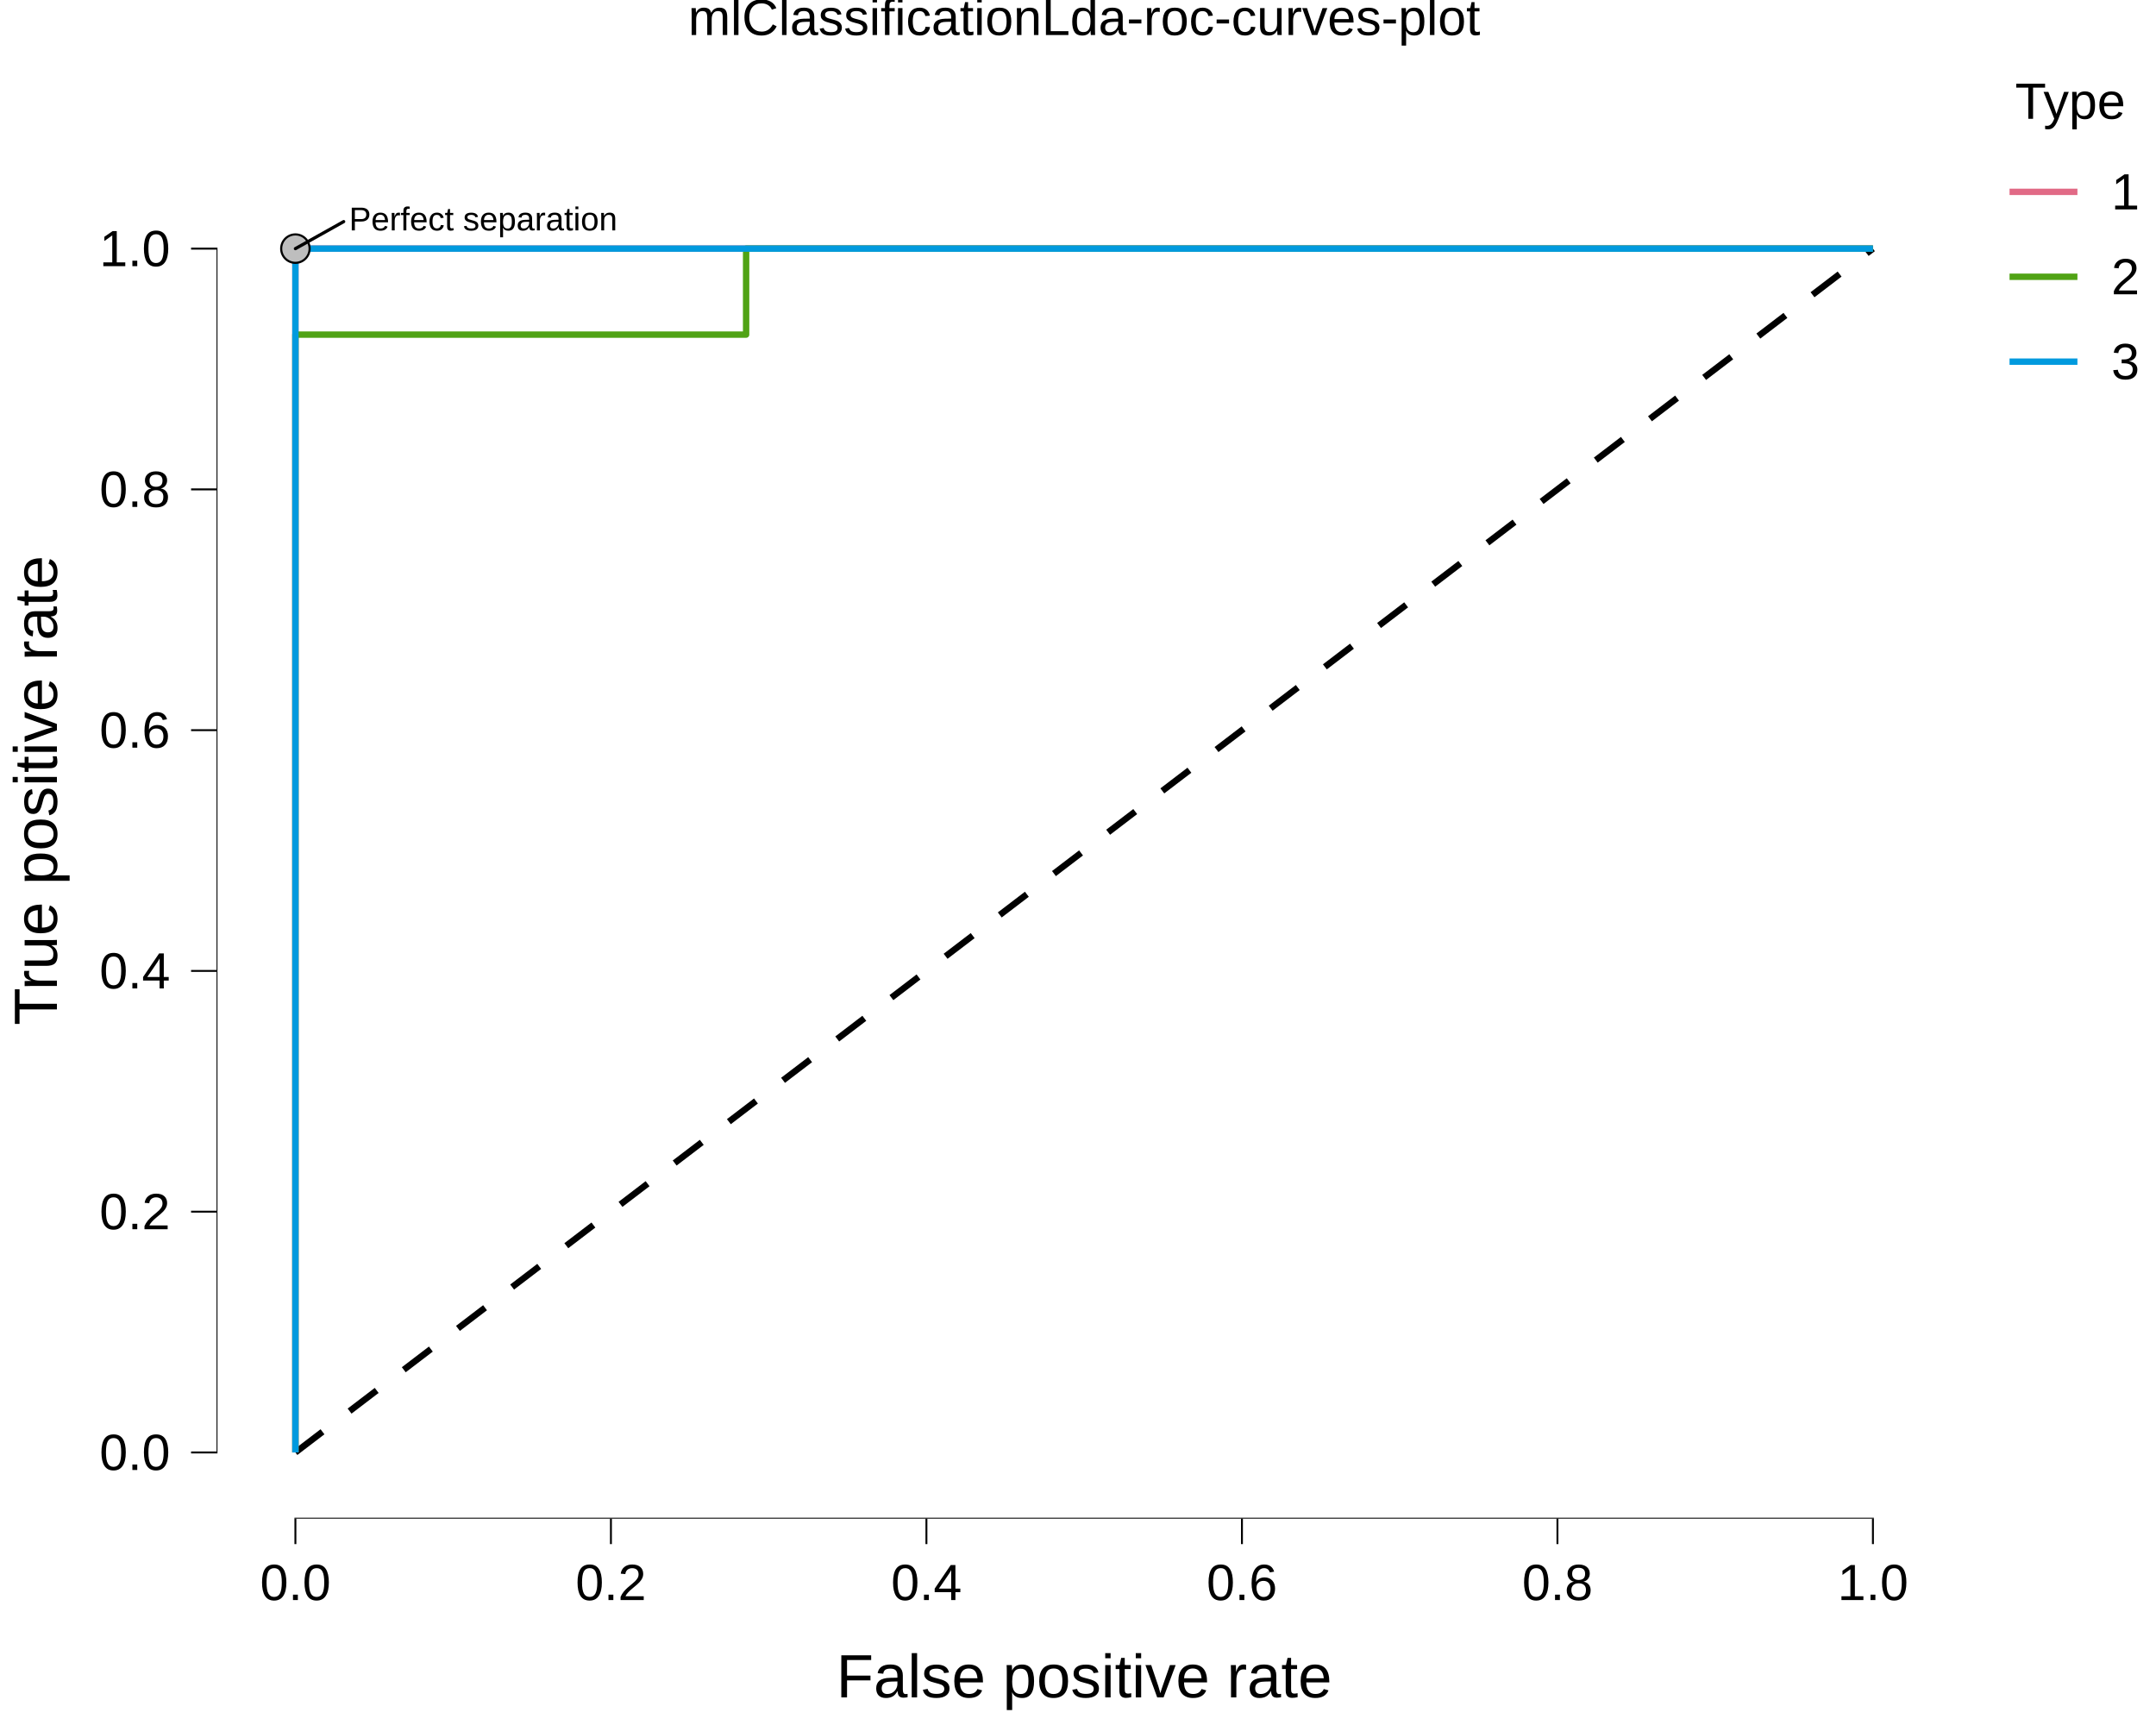
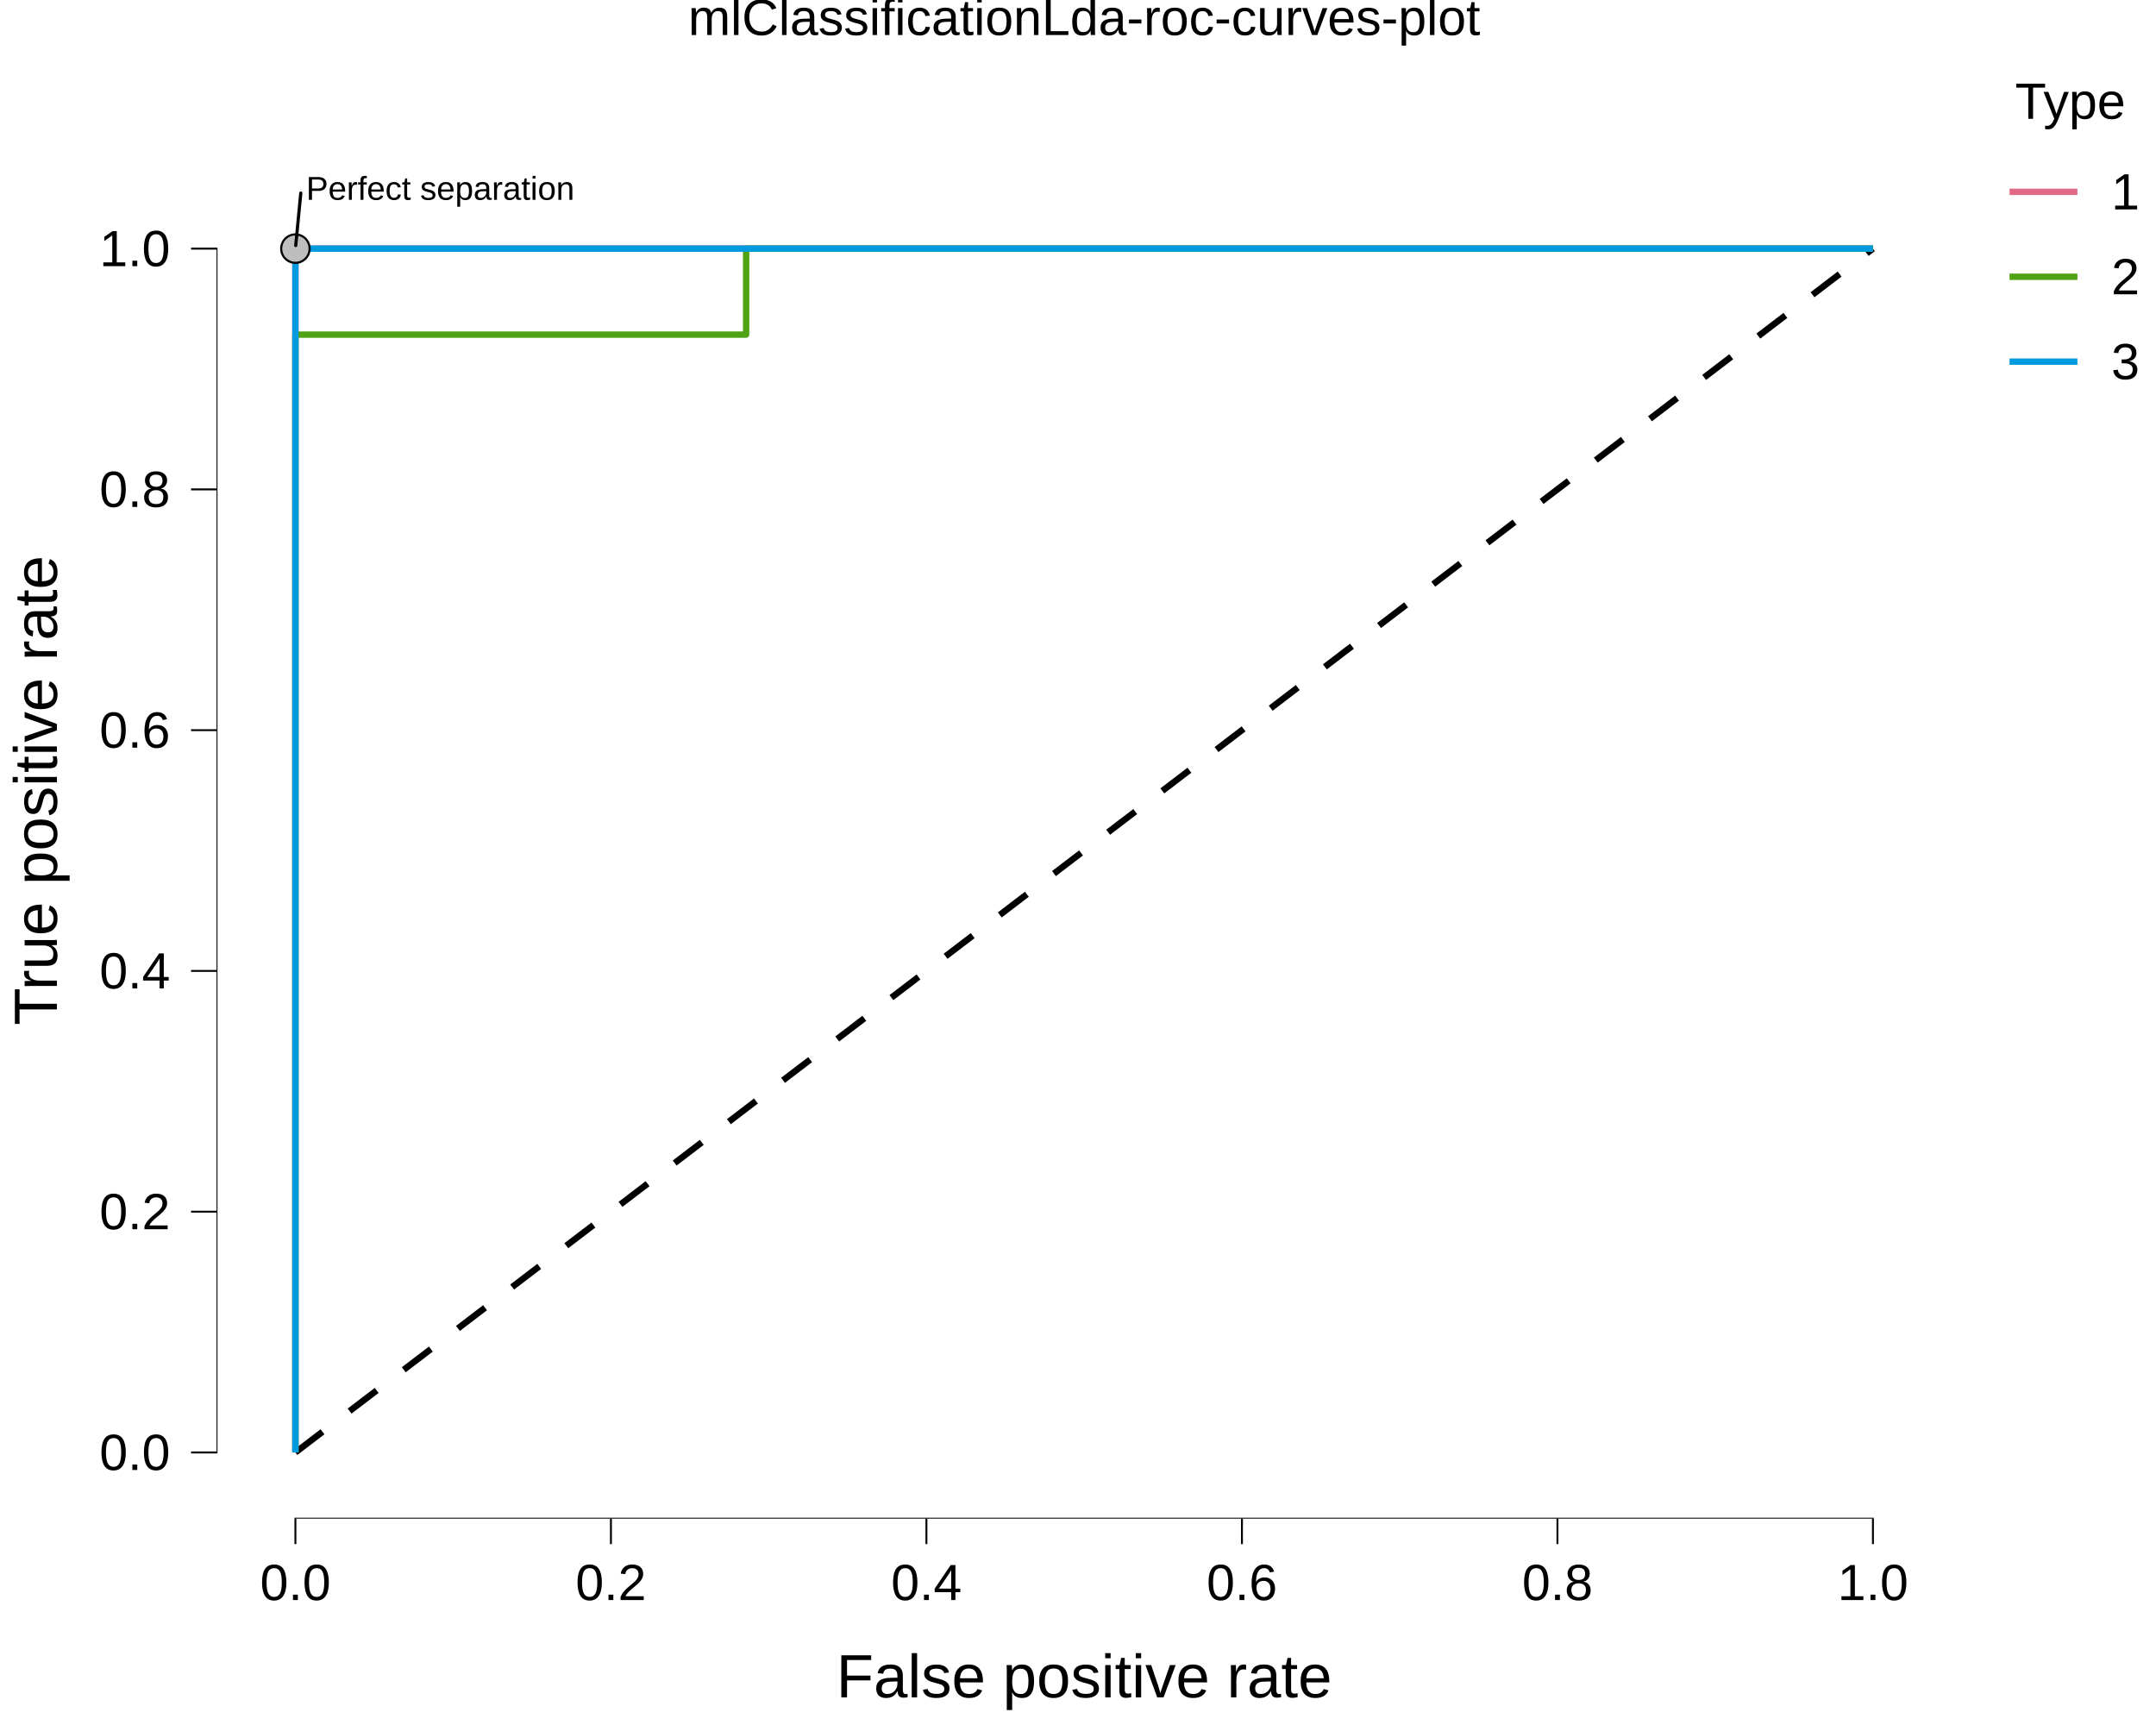
<svg xmlns="http://www.w3.org/2000/svg" viewBox="0 0 720.00 576.00">
  <defs>
    <style type="text/css">
    line, polyline, polygon, path, rect, circle {
      fill: none;
      stroke: #000000;
      stroke-linecap: round;
      stroke-linejoin: round;
      stroke-miterlimit: 10.00;
    }
  </style>
  </defs>
  <rect width="100%" height="100%" style="stroke: none; fill: #FFFFFF;" />
  <rect x="0.00" y="0.00" width="720.00" height="576.00" style="stroke-width: 10.67; stroke: none;" />
  <defs>
    <clipPath id="cpNzIuMzF8NjUxLjgxfDUwNy4xMHwyMC43MQ==">
      <rect x="72.31" y="20.71" width="579.50" height="486.38" />
    </clipPath>
  </defs>
  <rect x="72.31" y="20.71" width="579.50" height="486.38" style="stroke-width: 10.67; stroke: none;" clip-path="url(#cpNzIuMzF8NjUxLjgxfDUwNy4xMHwyMC43MQ==)" />
  <polyline points="98.65,484.99 625.47,83.02 " style="stroke-width: 2.13; stroke-dasharray: 11.38,11.38; stroke-linecap: butt;" clip-path="url(#cpNzIuMzF8NjUxLjgxfDUwNy4xMHwyMC43MQ==)" />
  <polyline points="98.65,484.99 98.65,454.07 98.65,423.15 98.65,392.23 98.65,361.31 98.65,330.38 98.65,299.46 98.65,268.54 98.65,237.62 98.65,206.70 98.65,175.78 98.65,144.86 98.65,113.94 98.65,83.02 122.60,83.02 146.55,83.02 170.49,83.02 194.44,83.02 218.39,83.02 242.33,83.02 266.28,83.02 290.22,83.02 314.17,83.02 338.12,83.02 362.06,83.02 386.01,83.02 409.96,83.02 433.90,83.02 457.85,83.02 481.80,83.02 505.74,83.02 529.69,83.02 553.63,83.02 577.58,83.02 601.53,83.02 625.47,83.02 " style="stroke-width: 2.13; stroke: #E16A86; stroke-linecap: butt;" clip-path="url(#cpNzIuMzF8NjUxLjgxfDUwNy4xMHwyMC43MQ==)" />
  <polyline points="98.65,484.99 98.65,456.28 98.65,427.56 98.65,398.85 98.65,370.14 98.65,341.43 98.65,312.72 98.65,284.00 98.65,255.29 98.65,226.58 98.65,197.87 98.65,169.16 98.65,140.44 98.65,111.73 123.74,111.73 148.83,111.73 173.91,111.73 199.00,111.73 224.09,111.73 249.17,111.73 249.17,83.02 274.26,83.02 299.35,83.02 324.43,83.02 349.52,83.02 374.61,83.02 399.69,83.02 424.78,83.02 449.87,83.02 474.95,83.02 500.04,83.02 525.13,83.02 550.21,83.02 575.30,83.02 600.39,83.02 625.47,83.02 " style="stroke-width: 2.13; stroke: #50A315; stroke-linecap: butt;" clip-path="url(#cpNzIuMzF8NjUxLjgxfDUwNy4xMHwyMC43MQ==)" />
  <polyline points="98.65,484.99 98.65,434.74 98.65,384.50 98.65,334.25 98.65,284.00 98.65,233.76 98.65,183.51 98.65,133.27 98.65,83.02 118.17,83.02 137.68,83.02 157.19,83.02 176.70,83.02 196.21,83.02 215.72,83.02 235.24,83.02 254.75,83.02 274.26,83.02 293.77,83.02 313.28,83.02 332.80,83.02 352.31,83.02 371.82,83.02 391.33,83.02 410.84,83.02 430.35,83.02 449.87,83.02 469.38,83.02 488.89,83.02 508.40,83.02 527.91,83.02 547.43,83.02 566.94,83.02 586.45,83.02 605.96,83.02 625.47,83.02 " style="stroke-width: 2.13; stroke: #009ADE; stroke-linecap: butt;" clip-path="url(#cpNzIuMzF8NjUxLjgxfDUwNy4xMHwyMC43MQ==)" />
  <circle cx="98.65" cy="83.02" r="3.56pt" style="stroke-width: 0.71; fill: #BEBEBE;" clip-path="url(#cpNzIuMzF8NjUxLjgxfDUwNy4xMHwyMC43MQ==)" />
-   <line x1="114.77" y1="74.00" x2="98.65" y2="83.02" style="stroke-width: 1.07;" clip-path="url(#cpNzIuMzF8NjUxLjgxfDUwNy4xMHwyMC43MQ==)" />
+   <line x1="100.45" y1="64.47" x2="98.76" y2="81.97" style="stroke-width: 1.07;" clip-path="url(#cpNzIuMzF8NjUxLjgxfDUwNy4xMHwyMC43MQ==)" />
  <g clip-path="url(#cpNzIuMzF8NjUxLjgxfDUwNy4xMHwyMC43MQ==)">
-     <text x="116.57" y="76.94" style="font-size: 11.04px; font-family: Liberation Sans;" textLength="89.56px" lengthAdjust="spacingAndGlyphs">Perfect separation</text>
+     <text x="102.25" y="66.72" style="font-size: 11.04px; font-family: Liberation Sans;" textLength="89.56px" lengthAdjust="spacingAndGlyphs">Perfect separation</text>
  </g>
  <line x1="98.33" y1="507.10" x2="625.79" y2="507.10" style="stroke-width: 0.64; stroke-linecap: butt;" clip-path="url(#cpNzIuMzF8NjUxLjgxfDUwNy4xMHwyMC43MQ==)" />
  <line x1="72.31" y1="485.31" x2="72.31" y2="82.70" style="stroke-width: 0.64; stroke-linecap: butt;" clip-path="url(#cpNzIuMzF8NjUxLjgxfDUwNy4xMHwyMC43MQ==)" />
  <rect x="72.31" y="20.71" width="579.50" height="486.38" style="stroke-width: 0.00; stroke: none;" clip-path="url(#cpNzIuMzF8NjUxLjgxfDUwNy4xMHwyMC43MQ==)" />
  <defs>
    <clipPath id="cpMC4wMHw3MjAuMDB8NTc2LjAwfDAuMDA=">
      <rect x="0.00" y="0.00" width="720.00" height="576.00" />
    </clipPath>
  </defs>
  <polyline points="72.31,507.10 72.31,20.71 " style="stroke-width: 0.00; stroke: none; stroke-linecap: butt;" clip-path="url(#cpMC4wMHw3MjAuMDB8NTc2LjAwfDAuMDA=)" />
  <g clip-path="url(#cpMC4wMHw3MjAuMDB8NTc2LjAwfDAuMDA=)">
    <text x="33.21" y="490.84" style="font-size: 17.00px; font-family: Liberation Sans;" textLength="23.62px" lengthAdjust="spacingAndGlyphs">0.0</text>
  </g>
  <g clip-path="url(#cpMC4wMHw3MjAuMDB8NTc2LjAwfDAuMDA=)">
    <text x="33.21" y="410.45" style="font-size: 17.00px; font-family: Liberation Sans;" textLength="23.62px" lengthAdjust="spacingAndGlyphs">0.2</text>
  </g>
  <g clip-path="url(#cpMC4wMHw3MjAuMDB8NTc2LjAwfDAuMDA=)">
    <text x="33.21" y="330.05" style="font-size: 17.00px; font-family: Liberation Sans;" textLength="23.62px" lengthAdjust="spacingAndGlyphs">0.4</text>
  </g>
  <g clip-path="url(#cpMC4wMHw3MjAuMDB8NTc2LjAwfDAuMDA=)">
    <text x="33.21" y="249.66" style="font-size: 17.00px; font-family: Liberation Sans;" textLength="23.62px" lengthAdjust="spacingAndGlyphs">0.6</text>
  </g>
  <g clip-path="url(#cpMC4wMHw3MjAuMDB8NTc2LjAwfDAuMDA=)">
    <text x="33.21" y="169.26" style="font-size: 17.00px; font-family: Liberation Sans;" textLength="23.62px" lengthAdjust="spacingAndGlyphs">0.8</text>
  </g>
  <g clip-path="url(#cpMC4wMHw3MjAuMDB8NTc2LjAwfDAuMDA=)">
    <text x="33.21" y="88.87" style="font-size: 17.00px; font-family: Liberation Sans;" textLength="23.62px" lengthAdjust="spacingAndGlyphs">1.0</text>
  </g>
  <polyline points="63.81,484.99 72.31,484.99 " style="stroke-width: 0.64; stroke-linecap: butt;" clip-path="url(#cpMC4wMHw3MjAuMDB8NTc2LjAwfDAuMDA=)" />
  <polyline points="63.81,404.59 72.31,404.59 " style="stroke-width: 0.64; stroke-linecap: butt;" clip-path="url(#cpMC4wMHw3MjAuMDB8NTc2LjAwfDAuMDA=)" />
  <polyline points="63.81,324.20 72.31,324.20 " style="stroke-width: 0.64; stroke-linecap: butt;" clip-path="url(#cpMC4wMHw3MjAuMDB8NTc2LjAwfDAuMDA=)" />
  <polyline points="63.81,243.81 72.31,243.81 " style="stroke-width: 0.64; stroke-linecap: butt;" clip-path="url(#cpMC4wMHw3MjAuMDB8NTc2LjAwfDAuMDA=)" />
  <polyline points="63.81,163.41 72.31,163.41 " style="stroke-width: 0.64; stroke-linecap: butt;" clip-path="url(#cpMC4wMHw3MjAuMDB8NTc2LjAwfDAuMDA=)" />
  <polyline points="63.81,83.02 72.31,83.02 " style="stroke-width: 0.64; stroke-linecap: butt;" clip-path="url(#cpMC4wMHw3MjAuMDB8NTc2LjAwfDAuMDA=)" />
  <polyline points="72.31,507.10 651.81,507.10 " style="stroke-width: 0.00; stroke: none; stroke-linecap: butt;" clip-path="url(#cpMC4wMHw3MjAuMDB8NTc2LjAwfDAuMDA=)" />
  <polyline points="98.65,515.60 98.65,507.10 " style="stroke-width: 0.64; stroke-linecap: butt;" clip-path="url(#cpMC4wMHw3MjAuMDB8NTc2LjAwfDAuMDA=)" />
  <polyline points="204.02,515.60 204.02,507.10 " style="stroke-width: 0.64; stroke-linecap: butt;" clip-path="url(#cpMC4wMHw3MjAuMDB8NTc2LjAwfDAuMDA=)" />
  <polyline points="309.38,515.60 309.38,507.10 " style="stroke-width: 0.64; stroke-linecap: butt;" clip-path="url(#cpMC4wMHw3MjAuMDB8NTc2LjAwfDAuMDA=)" />
  <polyline points="414.75,515.60 414.75,507.10 " style="stroke-width: 0.64; stroke-linecap: butt;" clip-path="url(#cpMC4wMHw3MjAuMDB8NTc2LjAwfDAuMDA=)" />
  <polyline points="520.11,515.60 520.11,507.10 " style="stroke-width: 0.64; stroke-linecap: butt;" clip-path="url(#cpMC4wMHw3MjAuMDB8NTc2LjAwfDAuMDA=)" />
  <polyline points="625.47,515.60 625.47,507.10 " style="stroke-width: 0.64; stroke-linecap: butt;" clip-path="url(#cpMC4wMHw3MjAuMDB8NTc2LjAwfDAuMDA=)" />
  <g clip-path="url(#cpMC4wMHw3MjAuMDB8NTc2LjAwfDAuMDA=)">
    <text x="86.84" y="534.28" style="font-size: 17.00px; font-family: Liberation Sans;" textLength="23.62px" lengthAdjust="spacingAndGlyphs">0.0</text>
  </g>
  <g clip-path="url(#cpMC4wMHw3MjAuMDB8NTc2LjAwfDAuMDA=)">
    <text x="192.20" y="534.28" style="font-size: 17.00px; font-family: Liberation Sans;" textLength="23.62px" lengthAdjust="spacingAndGlyphs">0.2</text>
  </g>
  <g clip-path="url(#cpMC4wMHw3MjAuMDB8NTc2LjAwfDAuMDA=)">
    <text x="297.57" y="534.28" style="font-size: 17.00px; font-family: Liberation Sans;" textLength="23.62px" lengthAdjust="spacingAndGlyphs">0.4</text>
  </g>
  <g clip-path="url(#cpMC4wMHw3MjAuMDB8NTc2LjAwfDAuMDA=)">
    <text x="402.93" y="534.28" style="font-size: 17.00px; font-family: Liberation Sans;" textLength="23.62px" lengthAdjust="spacingAndGlyphs">0.6</text>
  </g>
  <g clip-path="url(#cpMC4wMHw3MjAuMDB8NTc2LjAwfDAuMDA=)">
    <text x="508.30" y="534.28" style="font-size: 17.00px; font-family: Liberation Sans;" textLength="23.62px" lengthAdjust="spacingAndGlyphs">0.8</text>
  </g>
  <g clip-path="url(#cpMC4wMHw3MjAuMDB8NTc2LjAwfDAuMDA=)">
    <text x="613.66" y="534.28" style="font-size: 17.00px; font-family: Liberation Sans;" textLength="23.62px" lengthAdjust="spacingAndGlyphs">1.0</text>
  </g>
  <g clip-path="url(#cpMC4wMHw3MjAuMDB8NTc2LjAwfDAuMDA=)">
    <text x="279.29" y="566.78" style="font-size: 20.40px; font-family: Liberation Sans;" textLength="165.55px" lengthAdjust="spacingAndGlyphs">False positive rate</text>
  </g>
  <g clip-path="url(#cpMC4wMHw3MjAuMDB8NTc2LjAwfDAuMDA=)">
    <text transform="translate(19.01,342.34) rotate(-90)" style="font-size: 20.40px; font-family: Liberation Sans;" textLength="156.86px" lengthAdjust="spacingAndGlyphs">True positive rate</text>
  </g>
  <rect x="662.77" y="20.71" width="57.23" height="119.70" style="stroke-width: 0.75; stroke: none;" clip-path="url(#cpMC4wMHw3MjAuMDB8NTc2LjAwfDAuMDA=)" />
  <rect x="662.77" y="20.71" width="57.23" height="119.70" style="stroke-width: 10.67; stroke: none;" clip-path="url(#cpMC4wMHw3MjAuMDB8NTc2LjAwfDAuMDA=)" />
  <g clip-path="url(#cpMC4wMHw3MjAuMDB8NTc2LjAwfDAuMDA=)">
    <text x="672.96" y="39.66" style="font-size: 17.00px; font-family: Liberation Sans;" textLength="36.86px" lengthAdjust="spacingAndGlyphs">Type</text>
  </g>
  <rect x="668.25" y="49.90" width="28.35" height="28.35" style="stroke-width: 10.67; stroke: none;" clip-path="url(#cpMC4wMHw3MjAuMDB8NTc2LjAwfDAuMDA=)" />
  <line x1="671.09" y1="64.07" x2="693.76" y2="64.07" style="stroke-width: 2.13; stroke: #E16A86; stroke-linecap: butt;" clip-path="url(#cpMC4wMHw3MjAuMDB8NTc2LjAwfDAuMDA=)" />
  <rect x="668.25" y="78.24" width="28.35" height="28.35" style="stroke-width: 10.67; stroke: none;" clip-path="url(#cpMC4wMHw3MjAuMDB8NTc2LjAwfDAuMDA=)" />
  <line x1="671.09" y1="92.42" x2="693.76" y2="92.42" style="stroke-width: 2.13; stroke: #50A315; stroke-linecap: butt;" clip-path="url(#cpMC4wMHw3MjAuMDB8NTc2LjAwfDAuMDA=)" />
  <rect x="668.25" y="106.59" width="28.35" height="28.35" style="stroke-width: 10.67; stroke: none;" clip-path="url(#cpMC4wMHw3MjAuMDB8NTc2LjAwfDAuMDA=)" />
  <line x1="671.09" y1="120.76" x2="693.76" y2="120.76" style="stroke-width: 2.13; stroke: #009ADE; stroke-linecap: butt;" clip-path="url(#cpMC4wMHw3MjAuMDB8NTc2LjAwfDAuMDA=)" />
  <g clip-path="url(#cpMC4wMHw3MjAuMDB8NTc2LjAwfDAuMDA=)">
    <text x="705.07" y="69.92" style="font-size: 17.00px; font-family: Liberation Sans;" textLength="9.45px" lengthAdjust="spacingAndGlyphs">1</text>
  </g>
  <g clip-path="url(#cpMC4wMHw3MjAuMDB8NTc2LjAwfDAuMDA=)">
    <text x="705.07" y="98.27" style="font-size: 17.00px; font-family: Liberation Sans;" textLength="9.45px" lengthAdjust="spacingAndGlyphs">2</text>
  </g>
  <g clip-path="url(#cpMC4wMHw3MjAuMDB8NTc2LjAwfDAuMDA=)">
    <text x="705.07" y="126.61" style="font-size: 17.00px; font-family: Liberation Sans;" textLength="9.45px" lengthAdjust="spacingAndGlyphs">3</text>
  </g>
  <g clip-path="url(#cpMC4wMHw3MjAuMDB8NTc2LjAwfDAuMDA=)">
    <text x="229.81" y="11.70" style="font-size: 17.00px; font-family: Liberation Sans;" textLength="264.50px" lengthAdjust="spacingAndGlyphs">mlClassificationLda-roc-curves-plot</text>
  </g>
</svg>
